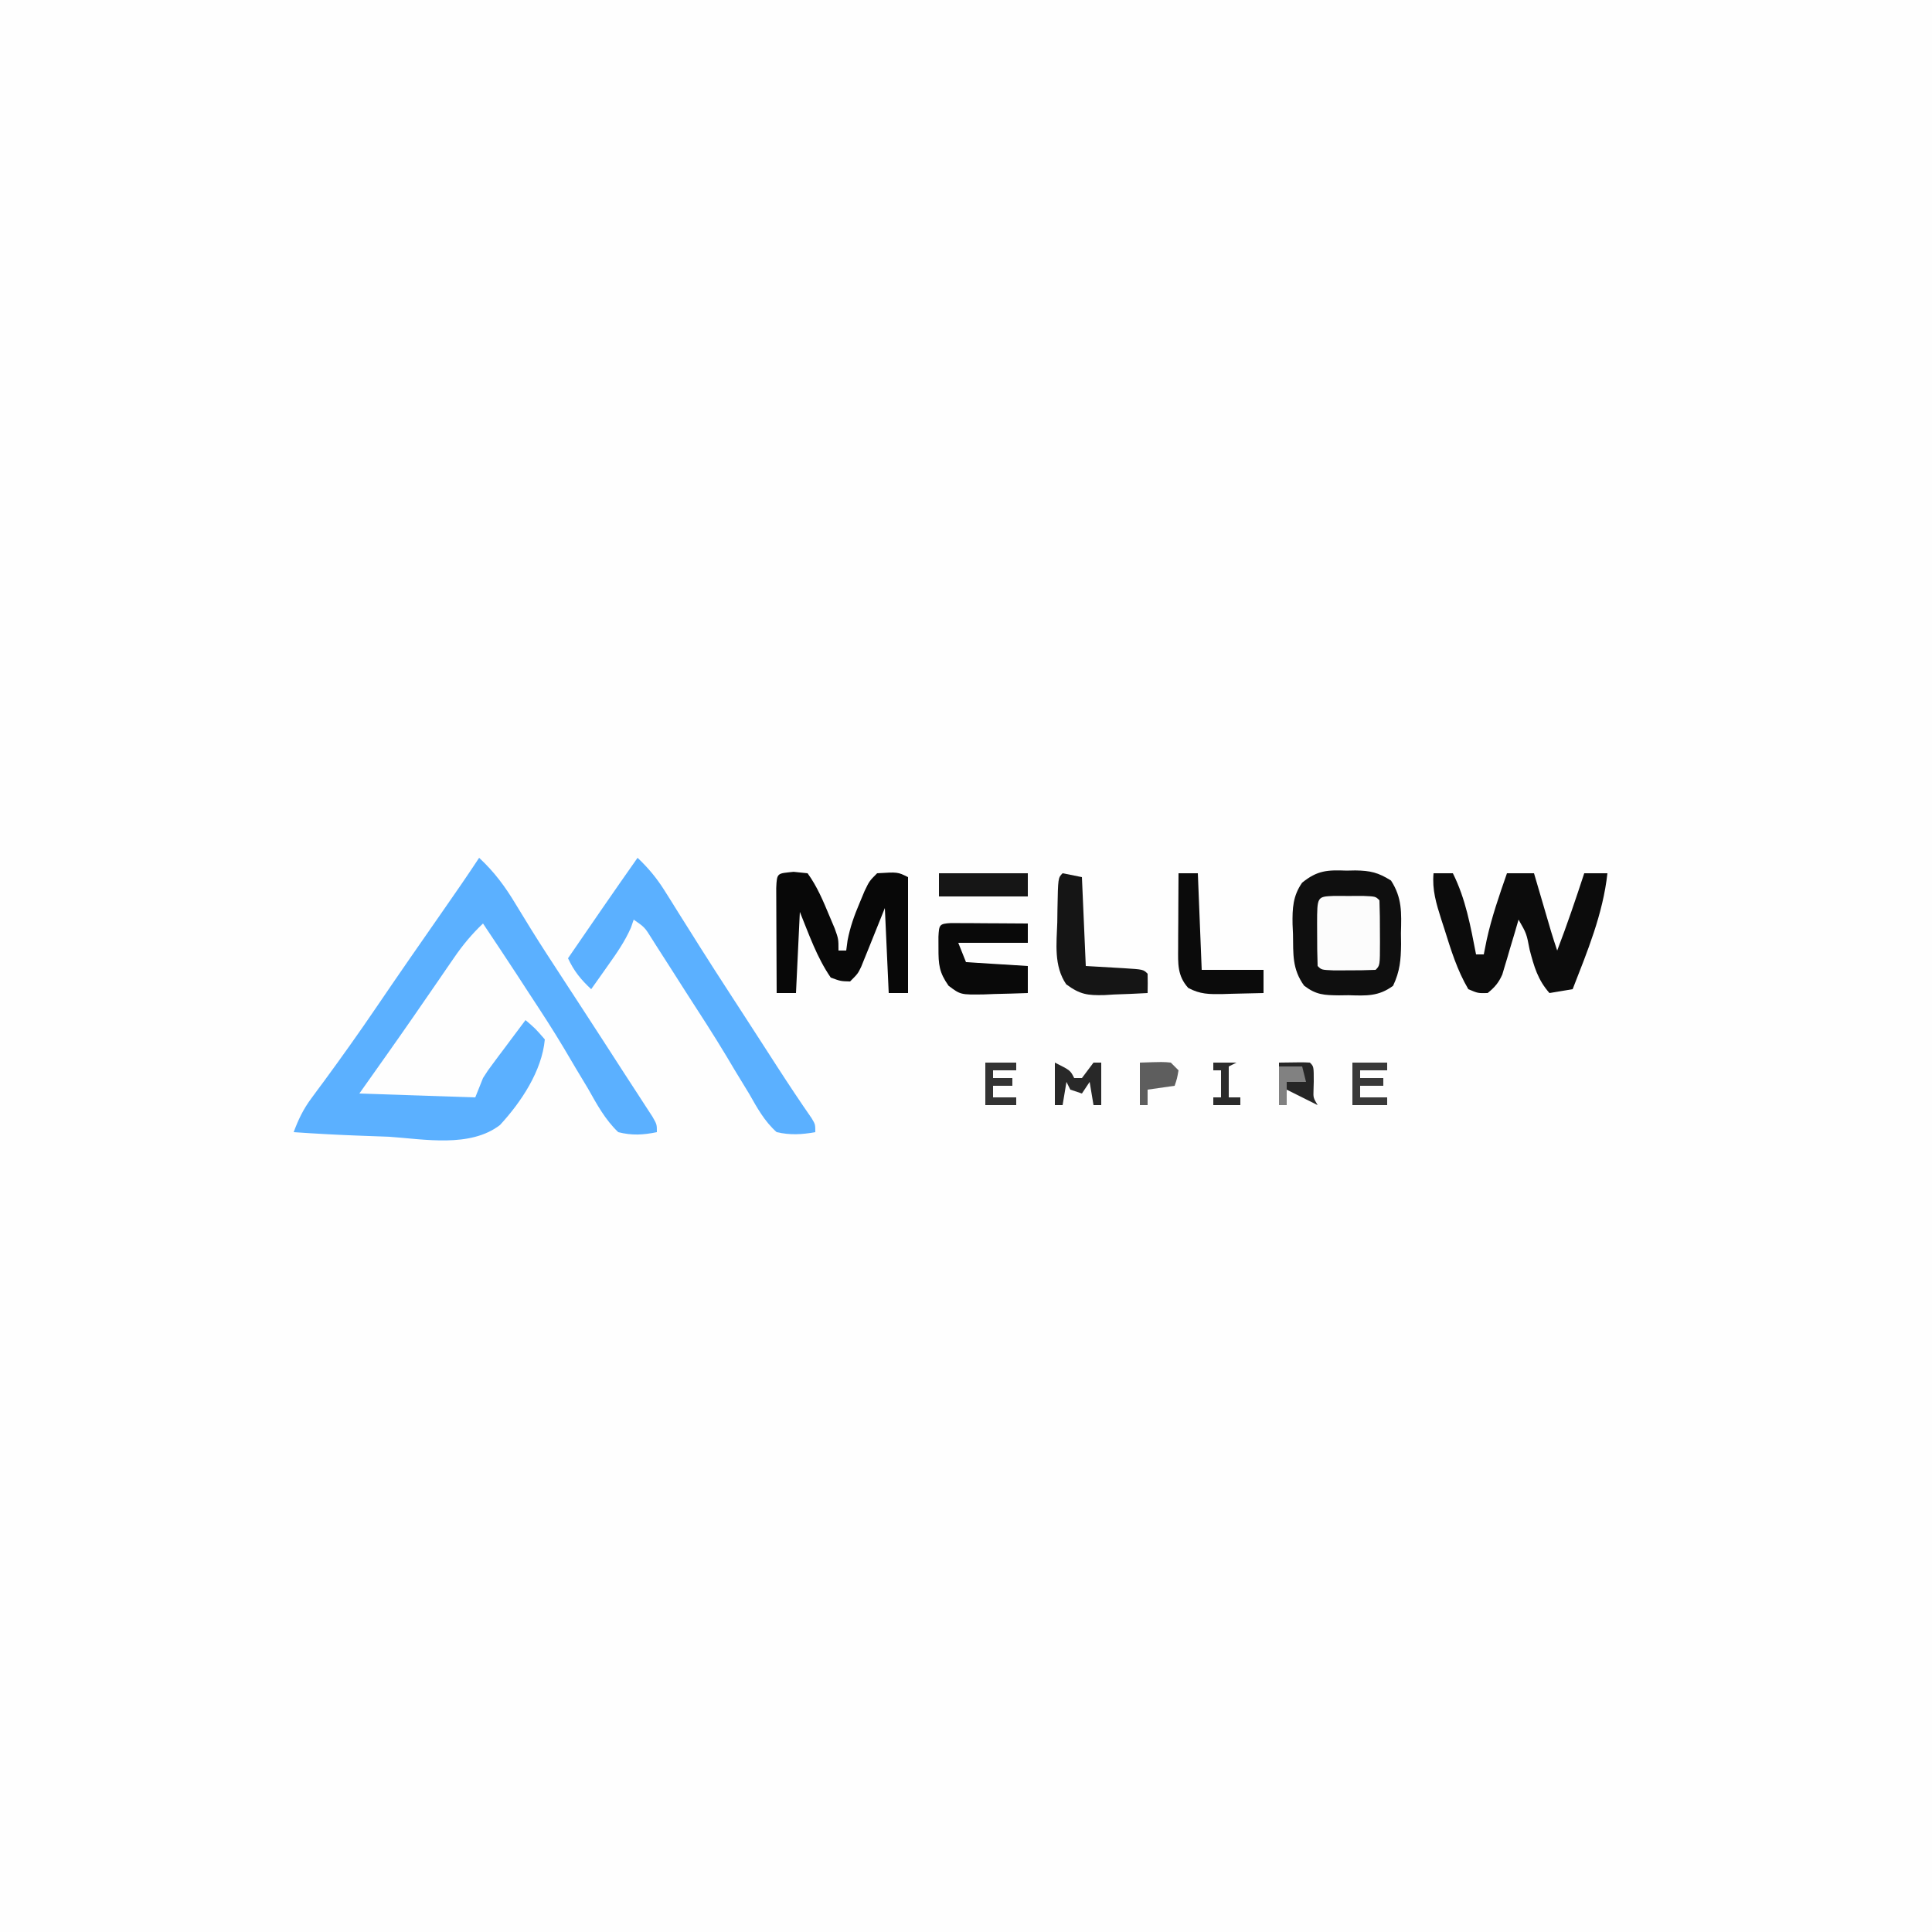
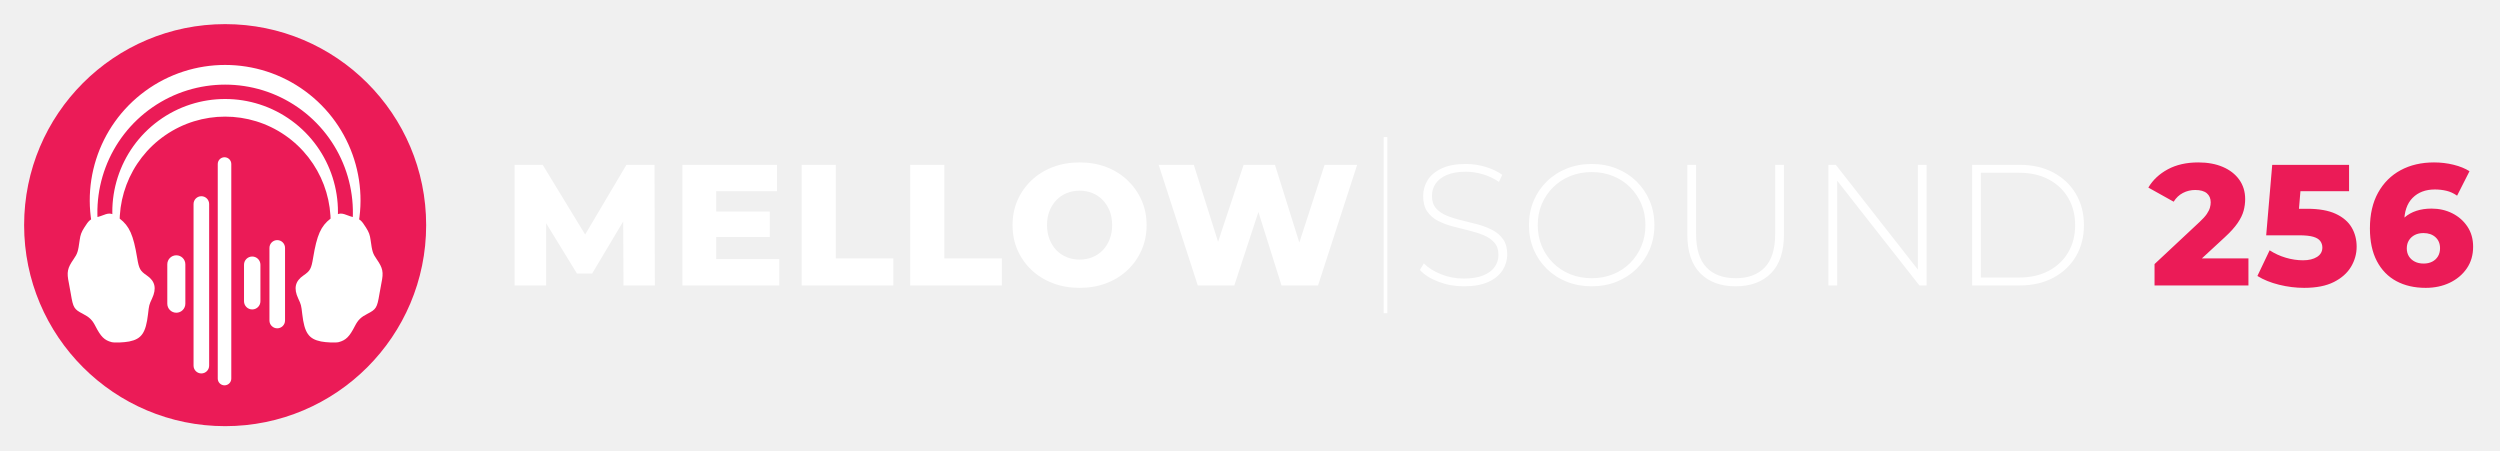
- <svg xmlns="http://www.w3.org/2000/svg" version="1.1" width="500" height="500">
-   <path d="M0 0 C165 0 330 0 500 0 C500 165 500 330 500 500 C335 500 170 500 0 500 C0 335 0 170 0 0 Z " fill="#FEFEFE" transform="translate(0,0)" />
-   <path d="M0 0 C3.924 3.641 6.751 7.463 9.5 12.062 C10.375 13.493 11.251 14.923 12.129 16.352 C12.823 17.483 12.823 17.483 13.532 18.638 C16.105 22.778 18.772 26.856 21.438 30.938 C21.986 31.778 22.534 32.618 23.098 33.484 C24.197 35.169 25.296 36.854 26.395 38.538 C30.213 44.395 34.009 50.266 37.798 56.142 C38.94 57.907 40.088 59.669 41.238 61.43 C41.882 62.422 42.525 63.415 43.188 64.438 C43.738 65.282 44.288 66.126 44.855 66.996 C46 69 46 69 46 71 C42.458 71.732 39.524 71.9 36 71 C32.597 67.748 30.487 63.827 28.188 59.75 C27.157 58.032 26.127 56.314 25.093 54.599 C24.051 52.859 23.024 51.111 21.999 49.361 C19.097 44.481 15.998 39.741 12.875 35 C11.872 33.459 10.869 31.917 9.867 30.375 C6.942 25.897 3.975 21.445 1 17 C-1.882 19.746 -4.217 22.545 -6.469 25.824 C-7.441 27.233 -7.441 27.233 -8.434 28.67 C-9.116 29.666 -9.797 30.661 -10.5 31.688 C-11.927 33.756 -13.354 35.823 -14.781 37.891 C-15.489 38.917 -16.197 39.944 -16.926 41.002 C-21.564 47.706 -26.29 54.347 -31 61 C-16.15 61.495 -16.15 61.495 -1 62 C-0.34 60.35 0.32 58.7 1 57 C2.237 55.055 2.237 55.055 3.602 53.23 C4.091 52.57 4.581 51.909 5.086 51.229 C5.594 50.555 6.102 49.881 6.625 49.188 C7.398 48.148 7.398 48.148 8.188 47.088 C9.453 45.388 10.726 43.694 12 42 C14.562 44.188 14.562 44.188 17 47 C16.238 55.214 10.854 63.234 5.398 69.154 C-2.319 75.095 -14.209 72.819 -23.312 72.188 C-25.71 72.092 -28.108 72.005 -30.506 71.928 C-36.345 71.72 -42.171 71.403 -48 71 C-46.793 67.739 -45.492 65.031 -43.418 62.242 C-42.905 61.545 -42.392 60.847 -41.864 60.128 C-41.311 59.385 -40.758 58.641 -40.188 57.875 C-35.58 51.59 -31.066 45.259 -26.688 38.812 C-20.979 30.412 -15.193 22.068 -9.38 13.74 C-6.206 9.189 -3.05 4.634 0 0 Z " fill="#5BB0FF" transform="translate(124,222)" />
-   <path d="M0 0 C2.824 2.673 5.007 5.312 7.066 8.605 C7.629 9.498 8.191 10.39 8.77 11.31 C9.362 12.259 9.953 13.209 10.562 14.188 C11.82 16.185 13.078 18.183 14.336 20.18 C14.957 21.168 15.578 22.156 16.218 23.175 C18.677 27.074 21.177 30.946 23.688 34.812 C24.125 35.488 24.563 36.163 25.015 36.858 C25.893 38.212 26.772 39.566 27.651 40.92 C29.075 43.116 30.495 45.313 31.914 47.512 C32.396 48.258 32.878 49.005 33.375 49.774 C34.318 51.234 35.261 52.695 36.203 54.156 C39.094 58.628 42.036 63.06 45.074 67.434 C46 69 46 69 46 71 C42.497 71.632 39.487 71.796 36 71 C32.834 68.188 30.957 64.718 28.875 61.062 C27.595 58.961 26.315 56.859 25.035 54.758 C24.38 53.655 23.726 52.552 23.051 51.415 C19.602 45.672 15.945 40.066 12.312 34.438 C10.995 32.374 9.679 30.31 8.363 28.246 C7.242 26.497 6.121 24.748 5 23 C4.58 22.338 4.16 21.675 3.728 20.993 C1.856 17.984 1.856 17.984 -1 16 C-1.235 16.684 -1.469 17.369 -1.711 18.074 C-3.277 21.628 -5.381 24.667 -7.625 27.812 C-8.045 28.41 -8.465 29.007 -8.898 29.623 C-9.928 31.085 -10.963 32.543 -12 34 C-14.694 31.486 -16.448 29.328 -18 26 C-12.036 17.308 -6.07 8.618 0 0 Z " fill="#5BB0FF" transform="translate(165,222)" />
-   <path d="M0 0 C0.746 -0.015 1.493 -0.03 2.262 -0.045 C6.134 0.013 8.16 0.473 11.496 2.574 C14.402 7.089 14.196 10.929 14.062 16.188 C14.073 17.125 14.084 18.062 14.096 19.027 C14.052 23.137 13.795 26.062 12.027 29.809 C8.278 32.596 5.055 32.385 0.5 32.25 C-0.71 32.266 -0.71 32.266 -1.945 32.283 C-5.825 32.235 -7.852 32.183 -11 29.777 C-14.119 25.432 -13.789 21.645 -13.875 16.438 C-13.931 15.167 -13.931 15.167 -13.988 13.871 C-14.046 9.762 -13.915 6.557 -11.508 3.121 C-7.541 -0.088 -4.956 -0.184 0 0 Z " fill="#0F0F0F" transform="translate(348.5,225.3125)" />
-   <path d="M0 0 C1.65 0 3.3 0 5 0 C8.337 6.674 9.575 13.714 11 21 C11.66 21 12.32 21 13 21 C13.371 19.144 13.371 19.144 13.75 17.25 C15.048 11.352 17.014 5.697 19 0 C21.31 0 23.62 0 26 0 C26.349 1.192 26.699 2.385 27.059 3.613 C27.518 5.18 27.978 6.746 28.438 8.312 C28.668 9.098 28.898 9.884 29.135 10.693 C29.357 11.451 29.579 12.208 29.809 12.988 C30.013 13.685 30.217 14.381 30.427 15.099 C30.922 16.742 31.457 18.372 32 20 C34.539 13.399 36.794 6.719 39 0 C40.98 0 42.96 0 45 0 C43.838 10.557 39.822 20.18 36 30 C33.03 30.495 33.03 30.495 30 31 C26.978 27.572 26.028 24.194 24.875 19.812 C24.065 15.59 24.065 15.59 22 12 C21.674 13.12 21.348 14.24 21.012 15.395 C20.571 16.867 20.129 18.34 19.688 19.812 C19.474 20.55 19.261 21.288 19.041 22.049 C18.825 22.761 18.609 23.473 18.387 24.207 C18.193 24.862 17.999 25.516 17.8 26.191 C16.853 28.334 15.819 29.532 14 31 C11.5 31.062 11.5 31.062 9 30 C6.116 25.113 4.499 19.822 2.812 14.438 C2.54 13.6 2.267 12.763 1.986 11.9 C0.706 7.848 -0.396 4.306 0 0 Z " fill="#0C0C0C" transform="translate(371,226)" />
-   <path d="M0 0 C1.196 0.124 2.393 0.247 3.625 0.375 C6.116 3.797 7.688 7.607 9.312 11.5 C9.968 13.051 9.968 13.051 10.637 14.633 C11.625 17.375 11.625 17.375 11.625 20.375 C12.285 20.375 12.945 20.375 13.625 20.375 C13.74 19.514 13.854 18.653 13.973 17.766 C14.641 14.292 15.686 11.377 17.062 8.125 C17.71 6.57 17.71 6.57 18.371 4.984 C19.625 2.375 19.625 2.375 21.625 0.375 C26.958 0.042 26.958 0.042 29.625 1.375 C29.625 11.275 29.625 21.175 29.625 31.375 C27.975 31.375 26.325 31.375 24.625 31.375 C24.295 24.115 23.965 16.855 23.625 9.375 C21.406 14.877 21.406 14.877 19.198 20.384 C18.919 21.07 18.639 21.755 18.352 22.461 C17.927 23.514 17.927 23.514 17.495 24.587 C16.625 26.375 16.625 26.375 14.625 28.375 C12.188 28.312 12.188 28.312 9.625 27.375 C6.037 22.172 3.993 16.198 1.625 10.375 C1.295 17.305 0.965 24.235 0.625 31.375 C-1.025 31.375 -2.675 31.375 -4.375 31.375 C-4.4 27.121 -4.418 22.867 -4.43 18.613 C-4.435 17.164 -4.442 15.716 -4.45 14.268 C-4.463 12.19 -4.468 10.113 -4.473 8.035 C-4.478 6.784 -4.483 5.532 -4.489 4.242 C-4.325 0.116 -4.192 0.466 0 0 Z " fill="#080808" transform="translate(205.375,225.625)" />
-   <path d="M0 0 C1.279 0.003 2.558 0.005 3.875 0.008 C5.154 0.005 6.433 0.003 7.75 0 C10.875 0.133 10.875 0.133 11.875 1.133 C11.975 3.976 12.014 6.79 12 9.633 C12.006 10.83 12.006 10.83 12.012 12.051 C12.002 18.006 12.002 18.006 10.875 19.133 C8.543 19.232 6.209 19.263 3.875 19.258 C2.596 19.26 1.317 19.263 0 19.266 C-3.125 19.133 -3.125 19.133 -4.125 18.133 C-4.225 15.289 -4.264 12.476 -4.25 9.633 C-4.254 8.835 -4.258 8.037 -4.262 7.215 C-4.25 0.181 -4.25 0.181 0 0 Z " fill="#FCFCFC" transform="translate(345.125,231.8672)" />
-   <path d="M0 0 C0.916 0.005 1.833 0.01 2.777 0.016 C3.766 0.019 4.756 0.022 5.775 0.026 C6.816 0.034 7.857 0.042 8.929 0.051 C10.497 0.058 10.497 0.058 12.095 0.065 C14.686 0.077 17.276 0.093 19.867 0.114 C19.867 1.764 19.867 3.414 19.867 5.114 C13.927 5.114 7.987 5.114 1.867 5.114 C2.527 6.764 3.187 8.414 3.867 10.114 C9.147 10.444 14.427 10.774 19.867 11.114 C19.867 13.424 19.867 15.734 19.867 18.114 C16.949 18.222 14.036 18.301 11.117 18.364 C10.292 18.397 9.467 18.431 8.617 18.465 C2.467 18.564 2.467 18.564 -0.649 16.223 C-3.079 12.769 -3.269 10.755 -3.258 6.551 C-3.261 5.56 -3.263 4.568 -3.266 3.547 C-3.098 0.465 -3.072 0.163 0 0 Z " fill="#090909" transform="translate(246.1331,238.8865)" />
-   <path d="M0 0 C1.65 0.33 3.3 0.66 5 1 C5.33 8.59 5.66 16.18 6 24 C10.891 24.289 10.891 24.289 15.783 24.568 C20.889 24.889 20.889 24.889 22 26 C22.041 27.666 22.043 29.334 22 31 C19.102 31.163 16.213 31.281 13.312 31.375 C12.088 31.45 12.088 31.45 10.838 31.527 C6.473 31.633 4.546 31.402 0.941 28.746 C-2.307 23.995 -1.564 18.195 -1.375 12.688 C-1.361 11.578 -1.347 10.469 -1.332 9.326 C-1.182 1.182 -1.182 1.182 0 0 Z " fill="#151515" transform="translate(275,226)" />
-   <path d="M0 0 C1.65 0 3.3 0 5 0 C5.33 8.25 5.66 16.5 6 25 C11.28 25 16.56 25 22 25 C22 26.98 22 28.96 22 31 C19.249 31.081 16.501 31.141 13.75 31.188 C12.973 31.213 12.195 31.238 11.395 31.264 C7.916 31.308 5.627 31.334 2.516 29.676 C-0.355 26.502 -0.118 23.31 -0.098 19.238 C-0.094 18.12 -0.091 17.002 -0.088 15.85 C-0.08 14.682 -0.071 13.515 -0.062 12.312 C-0.056 10.544 -0.056 10.544 -0.049 8.74 C-0.037 5.827 -0.021 2.913 0 0 Z " fill="#0B0B0B" transform="translate(305,226)" />
-   <path d="M0 0 C7.59 0 15.18 0 23 0 C23 1.98 23 3.96 23 6 C15.41 6 7.82 6 0 6 C0 4.02 0 2.04 0 0 Z " fill="#161616" transform="translate(243,226)" />
-   <path d="M0 0 C6.152 -0.098 6.152 -0.098 8 0 C9 1 9 1 9 4.938 C8.979 5.648 8.959 6.358 8.938 7.09 C8.87 9.088 8.87 9.088 10 11 C7.333 9.667 4.667 8.333 2 7 C2 8.32 2 9.64 2 11 C1.34 11 0.68 11 0 11 C0 7.37 0 3.74 0 0 Z " fill="#262626" transform="translate(331,275)" />
-   <path d="M0 0 C6.055 -0.195 6.055 -0.195 8 0 C8.66 0.66 9.32 1.32 10 2 C9.625 4.125 9.625 4.125 9 6 C6.69 6.33 4.38 6.66 2 7 C2 8.32 2 9.64 2 11 C1.34 11 0.68 11 0 11 C0 7.37 0 3.74 0 0 Z " fill="#5E5E5E" transform="translate(295,275)" />
-   <path d="M0 0 C4 2 4 2 5 4 C5.66 4 6.32 4 7 4 C7.495 3.34 7.99 2.68 8.5 2 C8.995 1.34 9.49 0.68 10 0 C10.66 0 11.32 0 12 0 C12 3.63 12 7.26 12 11 C11.34 11 10.68 11 10 11 C9.67 9.02 9.34 7.04 9 5 C8.01 6.485 8.01 6.485 7 8 C6.01 7.67 5.02 7.34 4 7 C3.67 6.34 3.34 5.68 3 5 C2.67 6.98 2.34 8.96 2 11 C1.34 11 0.68 11 0 11 C0 7.37 0 3.74 0 0 Z " fill="#282828" transform="translate(273,275)" />
-   <path d="M0 0 C2.97 0 5.94 0 9 0 C9 0.66 9 1.32 9 2 C6.69 2 4.38 2 2 2 C2 2.66 2 3.32 2 4 C3.98 4 5.96 4 8 4 C8 4.66 8 5.32 8 6 C6.02 6 4.04 6 2 6 C2 6.99 2 7.98 2 9 C4.31 9 6.62 9 9 9 C9 9.66 9 10.32 9 11 C6.03 11 3.06 11 0 11 C0 7.37 0 3.74 0 0 Z " fill="#393939" transform="translate(350,275)" />
-   <path d="M0 0 C2.64 0 5.28 0 8 0 C8 0.66 8 1.32 8 2 C6.02 2 4.04 2 2 2 C2 2.66 2 3.32 2 4 C3.65 4 5.3 4 7 4 C7 4.66 7 5.32 7 6 C5.35 6 3.7 6 2 6 C2 6.99 2 7.98 2 9 C3.98 9 5.96 9 8 9 C8 9.66 8 10.32 8 11 C5.36 11 2.72 11 0 11 C0 7.37 0 3.74 0 0 Z " fill="#333333" transform="translate(255,275)" />
-   <path d="M0 0 C1.98 0 3.96 0 6 0 C6.33 1.32 6.66 2.64 7 4 C5.35 4 3.7 4 2 4 C2 5.98 2 7.96 2 10 C1.34 10 0.68 10 0 10 C0 6.7 0 3.4 0 0 Z " fill="#818181" transform="translate(331,276)" />
-   <path d="M0 0 C1.98 0 3.96 0 6 0 C5.01 0.495 5.01 0.495 4 1 C4 3.64 4 6.28 4 9 C4.99 9 5.98 9 7 9 C7 9.66 7 10.32 7 11 C4.69 11 2.38 11 0 11 C0 10.34 0 9.68 0 9 C0.66 9 1.32 9 2 9 C2 6.69 2 4.38 2 2 C1.34 2 0.68 2 0 2 C0 1.34 0 0.68 0 0 Z " fill="#2B2B2B" transform="translate(314,275)" />
+ <svg xmlns="http://www.w3.org/2000/svg" viewBox="-58.8 -123.3 6094.0 1097.6" width="6094" height="1097.6">
+   <g transform="translate(490 0)">
+     <circle cx="0" cy="425.5" r="490" fill="#EB1B57" />
+     <path fill="#FFFFFF" fill-rule="nonzero" d="M-312.85 470A330.0 330.0 0 1 1 312.85 470L302.08 470A311.4 311.4 0 1 0 -302.08 470Z M-260.88 480A275.0 275.0 0 1 1 260.88 480L249.66 480A257.2 257.2 0 1 0 -249.66 480Z M-276.7 710.7C-294.3 706.1 -303.0 697.5 -316.4 671.3C-323.9 656.6 -330.9 649.8 -346.9 641.6C-368.1 630.7 -370.5 626.9 -376.0 593.9C-377.6 584.3 -379.9 571.9 -381.0 566.4C-386.5 540.1 -384.6 530.4 -369.4 508.5C-359.9 494.8 -358.4 490.0 -354.6 462.0C-352.8 449.0 -350.6 442.9 -343.4 431.5C-332.2 413.5 -328.4 410.4 -313.2 406.4C-307.9 404.9 -300.1 402.4 -296.0 400.7C-281.0 394.7 -274.5 396.2 -257.0 409.6C-233.4 427.7 -223.7 449.4 -214.5 505.0C-210.0 532.1 -207.4 536.8 -191.0 548.1C-170.6 562.0 -166.6 579.7 -178.2 604.5C-185.2 619.4 -185.5 620.5 -188.0 642.6C-193.3 688.0 -203.6 703.0 -233.8 709.1C-246.4 711.6 -269.6 712.5 -276.7 710.7Z M276.7 710.7C269.6 712.5 246.4 711.6 233.8 709.1C203.6 703.0 193.3 688.0 188.0 642.6C185.5 620.5 185.2 619.4 178.2 604.5C166.6 579.7 170.6 562.0 191.0 548.1C207.4 536.8 210.0 532.1 214.5 505.0C223.7 449.4 233.4 427.7 257.0 409.6C274.5 396.2 281.0 394.7 296.0 400.7C300.1 402.4 307.9 404.9 313.2 406.4C328.4 410.4 332.2 413.5 343.4 431.5C350.6 442.9 352.8 449.0 354.6 462.0C358.4 490.0 359.9 494.8 369.4 508.5C384.6 530.4 386.5 540.1 381.0 566.4C379.9 571.9 377.6 584.3 376.0 593.9C370.5 626.9 368.1 630.7 346.9 641.6C330.9 649.8 323.9 656.6 316.4 671.3C303.0 697.5 294.3 706.1 276.7 710.7Z M-141.00 521.0A22.0 22.0 0 0 1 -97.00 521.0V617.0A22.0 22.0 0 0 1 -141.00 617.0Z M-77.00 374.0A19.0 19.0 0 0 1 -39.00 374.0V768.0A19.0 19.0 0 0 1 -77.00 768.0Z M-18.00 276.5A16.5 16.5 0 0 1 15.00 276.5V799.5A16.5 16.5 0 0 1 -18.00 799.5Z M46.00 522.0A20.0 20.0 0 0 1 86.00 522.0V611.0A20.0 20.0 0 0 1 46.00 611.0Z M108.00 481.0A19.0 19.0 0 0 1 146.00 481.0V658.0A19.0 19.0 0 0 1 108.00 658.0Z" />
+   </g>
+   <path fill="#FFFFFF" transform="translate(1166.2 572.5)" d="M29.4 0.0V-294.0H97.86L219.66 -94.08H183.54L301.98 -294.0H370.44L371.28 0.0H294.84L294.0 -177.66H307.02L218.4 -28.98H181.44L90.3 -177.66H106.26V0.0ZM438.48 0.0V-294.0H669.06V-229.74H520.8V-64.26H674.52V0.0ZM514.92 -118.02V-180.18H651.42V-118.02ZM729.12 0.0V-294.0H812.28V-65.94H952.56V0.0ZM993.72 0.0V-294.0H1076.88V-65.94H1217.16V0.0ZM1406.58 5.88Q1371.3 5.88 1341.48 -5.46Q1311.66 -16.8 1289.61 -37.59Q1267.56 -58.38 1255.38 -86.1Q1243.2 -113.82 1243.2 -147.0Q1243.2 -180.18 1255.38 -207.9Q1267.56 -235.62 1289.61 -256.41Q1311.66 -277.2 1341.48 -288.54Q1371.3 -299.88 1406.58 -299.88Q1442.28 -299.88 1471.89 -288.54Q1501.5 -277.2 1523.34 -256.41Q1545.18 -235.62 1557.57 -207.9Q1569.96 -180.18 1569.96 -147.0Q1569.96 -113.82 1557.57 -85.89Q1545.18 -57.96 1523.34 -37.38Q1501.5 -16.8 1471.89 -5.46Q1442.28 5.88 1406.58 5.88ZM1406.58 -63.0Q1423.38 -63.0 1437.87 -68.88Q1452.36 -74.76 1463.07 -85.89Q1473.78 -97.02 1479.87 -112.56Q1485.96 -128.1 1485.96 -147.0Q1485.96 -166.32 1479.87 -181.65Q1473.78 -196.98 1463.07 -208.11Q1452.36 -219.24 1437.87 -225.12Q1423.38 -231.0 1406.58 -231.0Q1389.78 -231.0 1375.29 -225.12Q1360.8 -219.24 1350.09 -208.11Q1339.38 -196.98 1333.29 -181.65Q1327.2 -166.32 1327.2 -147.0Q1327.2 -128.1 1333.29 -112.56Q1339.38 -97.02 1350.09 -85.89Q1360.8 -74.76 1375.29 -68.88Q1389.78 -63.0 1406.58 -63.0ZM1694.7 0.0 1599.36 -294.0H1685.04L1765.26 -39.48H1722L1806.42 -294.0H1882.86L1962.66 -39.48H1921.08L2003.82 -294.0H2083.2L1987.86 0.0H1898.82L1830.78 -216.3H1854.72L1783.74 0.0Z" />
+   <rect x="3314.1" y="210.9" width="8.8" height="429.2" fill="#FFFFFF" />
+   <path fill="#FFFFFF" transform="translate(3380.9 572.5)" d="M128.52 2.1Q95.76 2.1 66.57 -9.03Q37.38 -20.16 21.42 -37.8L31.08 -53.76Q46.2 -38.22 72.45 -27.51Q98.7 -16.8 128.1 -16.8Q157.5 -16.8 176.19 -24.57Q194.88 -32.34 203.91 -45.36Q212.94 -58.38 212.94 -74.34Q212.94 -93.24 202.86 -104.58Q192.78 -115.92 176.4 -122.64Q160.02 -129.36 140.7 -133.98Q121.38 -138.6 101.64 -143.85Q81.9 -149.1 65.52 -157.5Q49.14 -165.9 39.27 -180.39Q29.4 -194.88 29.4 -217.98Q29.4 -238.98 40.32 -256.62Q51.24 -274.26 74.34 -285.18Q97.44 -296.1 133.56 -296.1Q157.92 -296.1 181.65 -288.96Q205.38 -281.82 222.18 -269.64L214.2 -252.42Q195.72 -265.02 174.51 -271.11Q153.3 -277.2 133.56 -277.2Q105.42 -277.2 86.94 -269.22Q68.46 -261.24 59.64 -248.01Q50.82 -234.78 50.82 -218.4Q50.82 -199.5 60.69 -188.16Q70.56 -176.82 86.94 -170.1Q103.32 -163.38 123.06 -158.76Q142.8 -154.14 162.12 -148.89Q181.44 -143.64 197.82 -135.24Q214.2 -126.84 224.28 -112.56Q234.36 -98.28 234.36 -75.6Q234.36 -55.02 223.02 -37.17Q211.68 -19.32 188.37 -8.61Q165.06 2.1 128.52 2.1ZM440.16 2.1Q407.4 2.1 379.47 -9.03Q351.54 -20.16 330.75 -40.53Q309.96 -60.9 298.62 -87.99Q287.28 -115.08 287.28 -147.0Q287.28 -178.92 298.62 -206.01Q309.96 -233.1 330.75 -253.47Q351.54 -273.84 379.47 -284.97Q407.4 -296.1 440.16 -296.1Q472.92 -296.1 500.85 -284.97Q528.78 -273.84 549.36 -253.68Q569.94 -233.52 581.49 -206.43Q593.04 -179.34 593.04 -147.0Q593.04 -114.66 581.49 -87.57Q569.94 -60.48 549.36 -40.32Q528.78 -20.16 500.85 -9.03Q472.92 2.1 440.16 2.1ZM440.16 -17.64Q468.3 -17.64 492.24 -27.3Q516.18 -36.96 533.82 -54.6Q551.46 -72.24 561.33 -95.76Q571.2 -119.28 571.2 -147.0Q571.2 -175.14 561.33 -198.45Q551.46 -221.76 533.82 -239.4Q516.18 -257.04 492.24 -266.7Q468.3 -276.36 440.16 -276.36Q412.02 -276.36 388.08 -266.7Q364.14 -257.04 346.29 -239.4Q328.44 -221.76 318.57 -198.45Q308.7 -175.14 308.7 -147.0Q308.7 -119.28 318.57 -95.76Q328.44 -72.24 346.29 -54.6Q364.14 -36.96 388.08 -27.3Q412.02 -17.64 440.16 -17.64ZM790.86 2.1Q736.26 2.1 704.76 -29.82Q673.26 -61.74 673.26 -124.74V-294.0H694.68V-125.58Q694.68 -70.56 719.88 -44.1Q745.08 -17.64 791.28 -17.64Q837.06 -17.64 862.26 -44.1Q887.46 -70.56 887.46 -125.58V-294.0H908.88V-124.74Q908.88 -61.74 877.38 -29.82Q845.88 2.1 790.86 2.1ZM1017.24 0.0V-294.0H1035.3L1244.88 -26.46H1235.22V-294.0H1256.64V0.0H1239.0L1029.0 -267.54H1038.66V0.0ZM1367.52 0.0V-294.0H1483.86Q1530.48 -294.0 1565.76 -275.1Q1601.04 -256.2 1620.57 -223.02Q1640.1 -189.84 1640.1 -147.0Q1640.1 -104.16 1620.57 -70.98Q1601.04 -37.8 1565.76 -18.9Q1530.48 0.0 1483.86 0.0ZM1388.94 -19.32H1482.18Q1523.76 -19.32 1554.42 -35.7Q1585.08 -52.08 1601.88 -80.85Q1618.68 -109.62 1618.68 -147.0Q1618.68 -184.38 1601.88 -213.15Q1585.08 -241.92 1554.42 -258.3Q1523.76 -274.68 1482.18 -274.68H1388.94Z" />
+   <path fill="#EB1B57" transform="translate(5180.5 572.5)" d="M12.6 0.0V-52.08L122.64 -154.98Q134.4 -165.9 140.07 -174.3Q145.74 -182.7 147.63 -189.63Q149.52 -196.56 149.52 -202.44Q149.52 -216.72 140.07 -224.7Q130.62 -232.68 111.72 -232.68Q95.76 -232.68 81.9 -225.54Q68.04 -218.4 59.22 -204.12L-2.52 -238.56Q13.86 -266.28 44.94 -283.08Q76.02 -299.88 119.28 -299.88Q153.3 -299.88 178.92 -288.96Q204.54 -278.04 219.03 -257.88Q233.52 -237.72 233.52 -210.42Q233.52 -196.14 229.74 -182.07Q225.96 -168.0 215.25 -152.25Q204.54 -136.5 183.54 -117.18L96.18 -36.54L82.32 -65.94H241.5V0.0ZM377.16 5.88Q346.92 5.88 316.26 -1.68Q285.6 -9.24 263.34 -23.1L293.16 -85.68Q311.22 -73.92 332.43 -67.62Q353.64 -61.32 374.64 -61.32Q395.64 -61.32 408.66 -69.51Q421.68 -77.7 421.68 -92.4Q421.68 -101.22 416.64 -108.15Q411.6 -115.08 399.42 -118.65Q387.24 -122.22 364.56 -122.22H284.76L299.46 -294.0H486.78V-229.74H328.86L371.28 -266.28L361.62 -150.36L319.2 -186.9H384.3Q427.98 -186.9 454.44 -174.51Q480.9 -162.12 493.08 -141.33Q505.26 -120.54 505.26 -94.5Q505.26 -68.46 491.61 -45.57Q477.96 -22.68 449.82 -8.4Q421.68 5.88 377.16 5.88ZM673.68 5.88Q632.52 5.88 602.07 -10.5Q571.62 -26.88 554.61 -59.22Q537.6 -91.56 537.6 -139.02Q537.6 -190.26 557.55 -226.17Q577.5 -262.08 612.57 -280.98Q647.64 -299.88 693.84 -299.88Q718.62 -299.88 741.51 -294.21Q764.4 -288.54 780.36 -278.46L750.12 -218.82Q737.52 -227.64 723.87 -230.79Q710.22 -233.94 695.94 -233.94Q661.92 -233.94 641.55 -213.36Q621.18 -192.78 621.18 -153.3Q621.18 -146.16 621.39 -138.39Q621.6 -130.62 622.86 -122.64L601.86 -139.86Q610.26 -155.4 622.23 -165.9Q634.2 -176.4 650.79 -181.86Q667.38 -187.32 687.96 -187.32Q715.68 -187.32 738.57 -175.77Q761.46 -164.22 775.32 -143.43Q789.18 -122.64 789.18 -94.5Q789.18 -63.84 773.64 -41.37Q758.1 -18.9 732.06 -6.51Q706.02 5.88 673.68 5.88ZM668.64 -53.34Q680.4 -53.34 689.43 -57.96Q698.46 -62.58 703.5 -70.98Q708.54 -79.38 708.54 -90.72Q708.54 -107.52 697.41 -117.6Q686.28 -127.68 668.22 -127.68Q656.04 -127.68 647.01 -123.06Q637.98 -118.44 632.73 -110.04Q627.48 -101.64 627.48 -90.3Q627.48 -79.38 632.52 -71.19Q637.56 -63.0 646.8 -58.17Q656.04 -53.34 668.64 -53.34Z" />
</svg>
